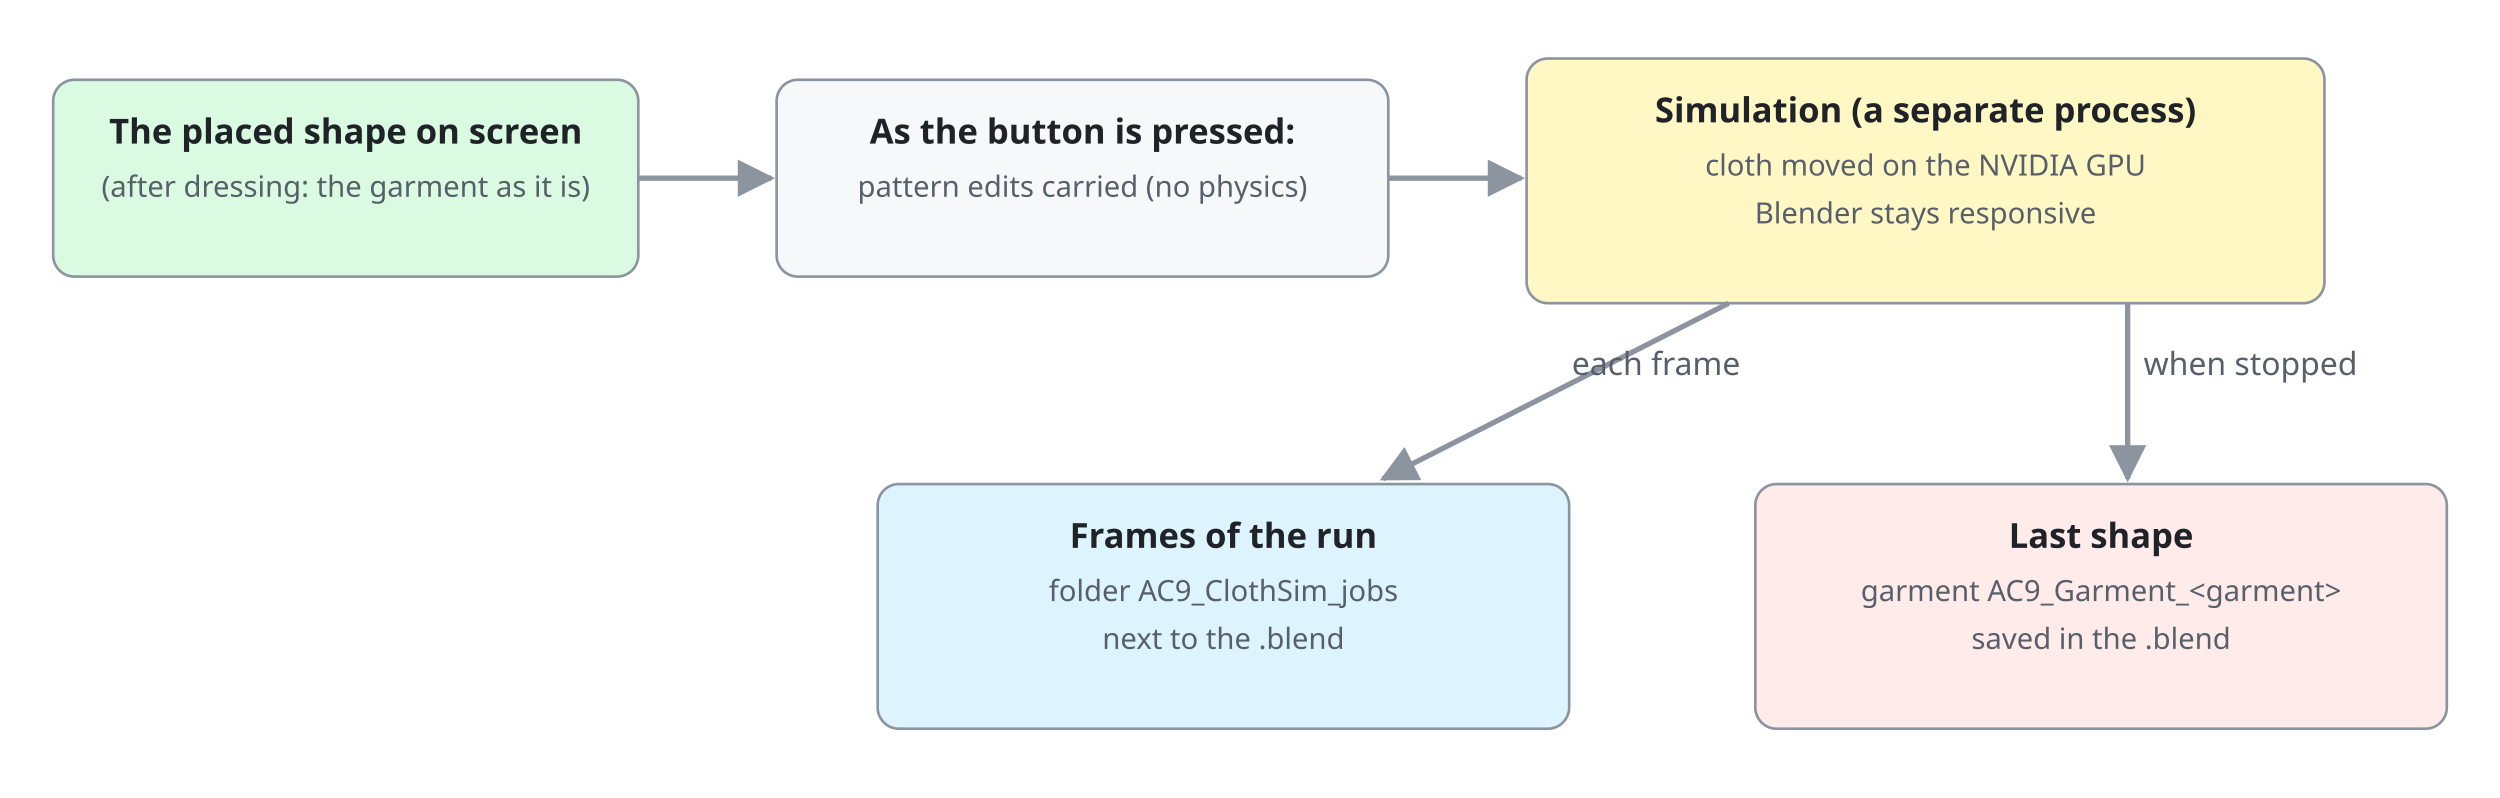
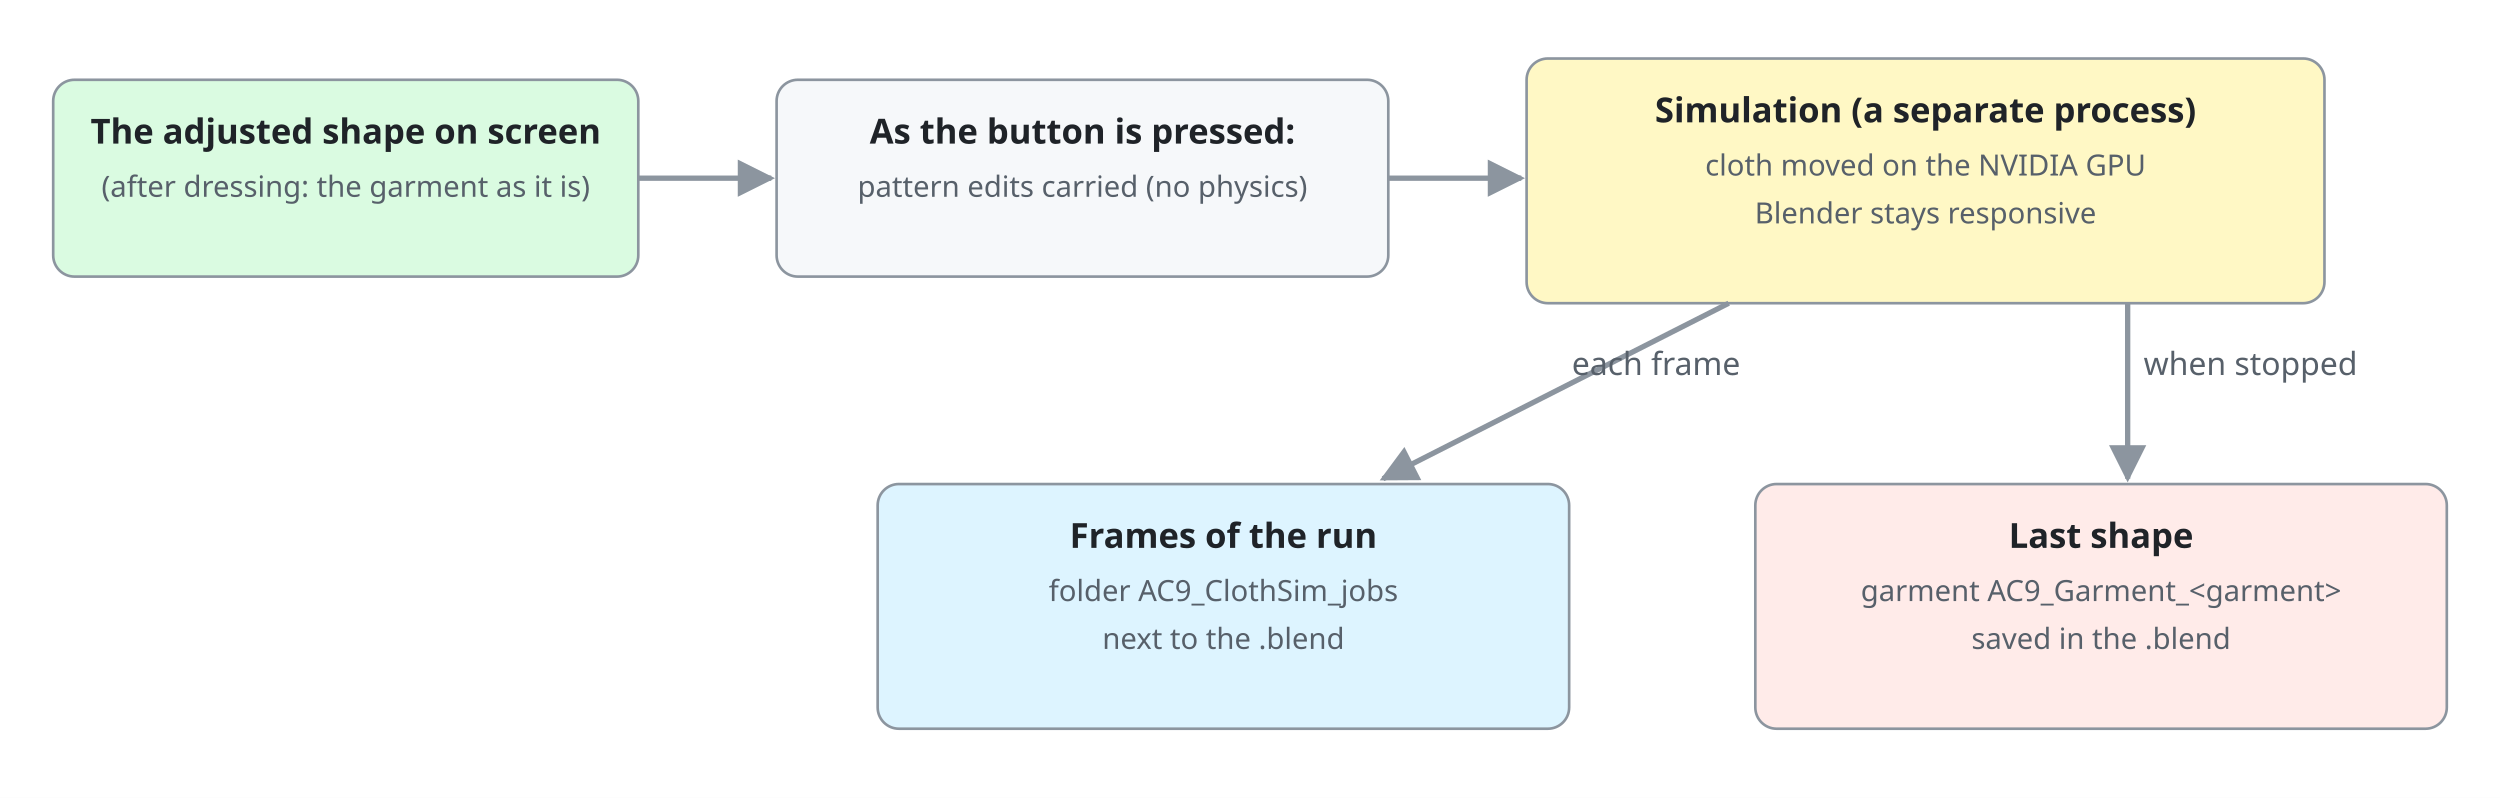
<svg xmlns="http://www.w3.org/2000/svg" viewBox="0 0 940 300" width="940" font-family="sans-serif">
  <defs>
    <marker id="a" viewBox="0 0 10 10" refX="9" refY="5" markerWidth="7" markerHeight="7" orient="auto-start-reverse">
      <path d="M0,0 L10,5 L0,10 z" fill="#8c959f" />
    </marker>
  </defs>
  <rect width="940" height="300" fill="#ffffff" />
  <rect x="20" y="30" width="220" height="74" rx="8" fill="#dafbe1" stroke="#8c959f" />
-   <text x="130.0" y="54" text-anchor="middle" font-size="13" fill="#1f2328" font-weight="bold">The placed shape on screen</text>
+   <text x="130.0" y="54" text-anchor="middle" font-size="13" fill="#1f2328" font-weight="bold">The adjusted shape on screen</text>
  <text x="130.0" y="74" text-anchor="middle" font-size="11" fill="#57606a">(after dressing: the garment as it is)</text>
  <line x1="240" y1="67" x2="290" y2="67" stroke="#8c959f" stroke-width="2" marker-end="url(#a)" />
  <rect x="292" y="30" width="230" height="74" rx="8" fill="#f6f8fa" stroke="#8c959f" />
  <text x="407.0" y="54" text-anchor="middle" font-size="13" fill="#1f2328" font-weight="bold">As the button is pressed:</text>
  <text x="407.0" y="74" text-anchor="middle" font-size="11" fill="#57606a">pattern edits carried (no physics)</text>
  <line x1="522" y1="67" x2="572" y2="67" stroke="#8c959f" stroke-width="2" marker-end="url(#a)" />
  <rect x="574" y="22" width="300" height="92" rx="8" fill="#fff8c5" stroke="#8c959f" />
  <text x="724.0" y="46" text-anchor="middle" font-size="13" fill="#1f2328" font-weight="bold">Simulation (a separate process)</text>
  <text x="724.0" y="66" text-anchor="middle" font-size="11" fill="#57606a">cloth moved on the NVIDIA GPU</text>
  <text x="724.0" y="84" text-anchor="middle" font-size="11" fill="#57606a">Blender stays responsive</text>
  <line x1="650" y1="114" x2="520" y2="180" stroke="#8c959f" stroke-width="2" marker-end="url(#a)" />
  <text x="591.0" y="141.0" font-size="12" fill="#57606a">each frame</text>
  <line x1="800" y1="114" x2="800" y2="180" stroke="#8c959f" stroke-width="2" marker-end="url(#a)" />
  <text x="806.0" y="141.0" font-size="12" fill="#57606a">when stopped</text>
  <rect x="330" y="182" width="260" height="92" rx="8" fill="#ddf4ff" stroke="#8c959f" />
  <text x="460.0" y="206" text-anchor="middle" font-size="13" fill="#1f2328" font-weight="bold">Frames of the run</text>
  <text x="460.0" y="226" text-anchor="middle" font-size="11" fill="#57606a">folder AC9_ClothSim_jobs</text>
  <text x="460.0" y="244" text-anchor="middle" font-size="11" fill="#57606a">next to the .blend</text>
  <rect x="660" y="182" width="260" height="92" rx="8" fill="#ffebe9" stroke="#8c959f" />
  <text x="790.0" y="206" text-anchor="middle" font-size="13" fill="#1f2328" font-weight="bold">Last shape</text>
  <text x="790.0" y="226" text-anchor="middle" font-size="11" fill="#57606a">garment AC9_Garment_&lt;garment&gt;</text>
  <text x="790.0" y="244" text-anchor="middle" font-size="11" fill="#57606a">saved in the .blend</text>
</svg>
